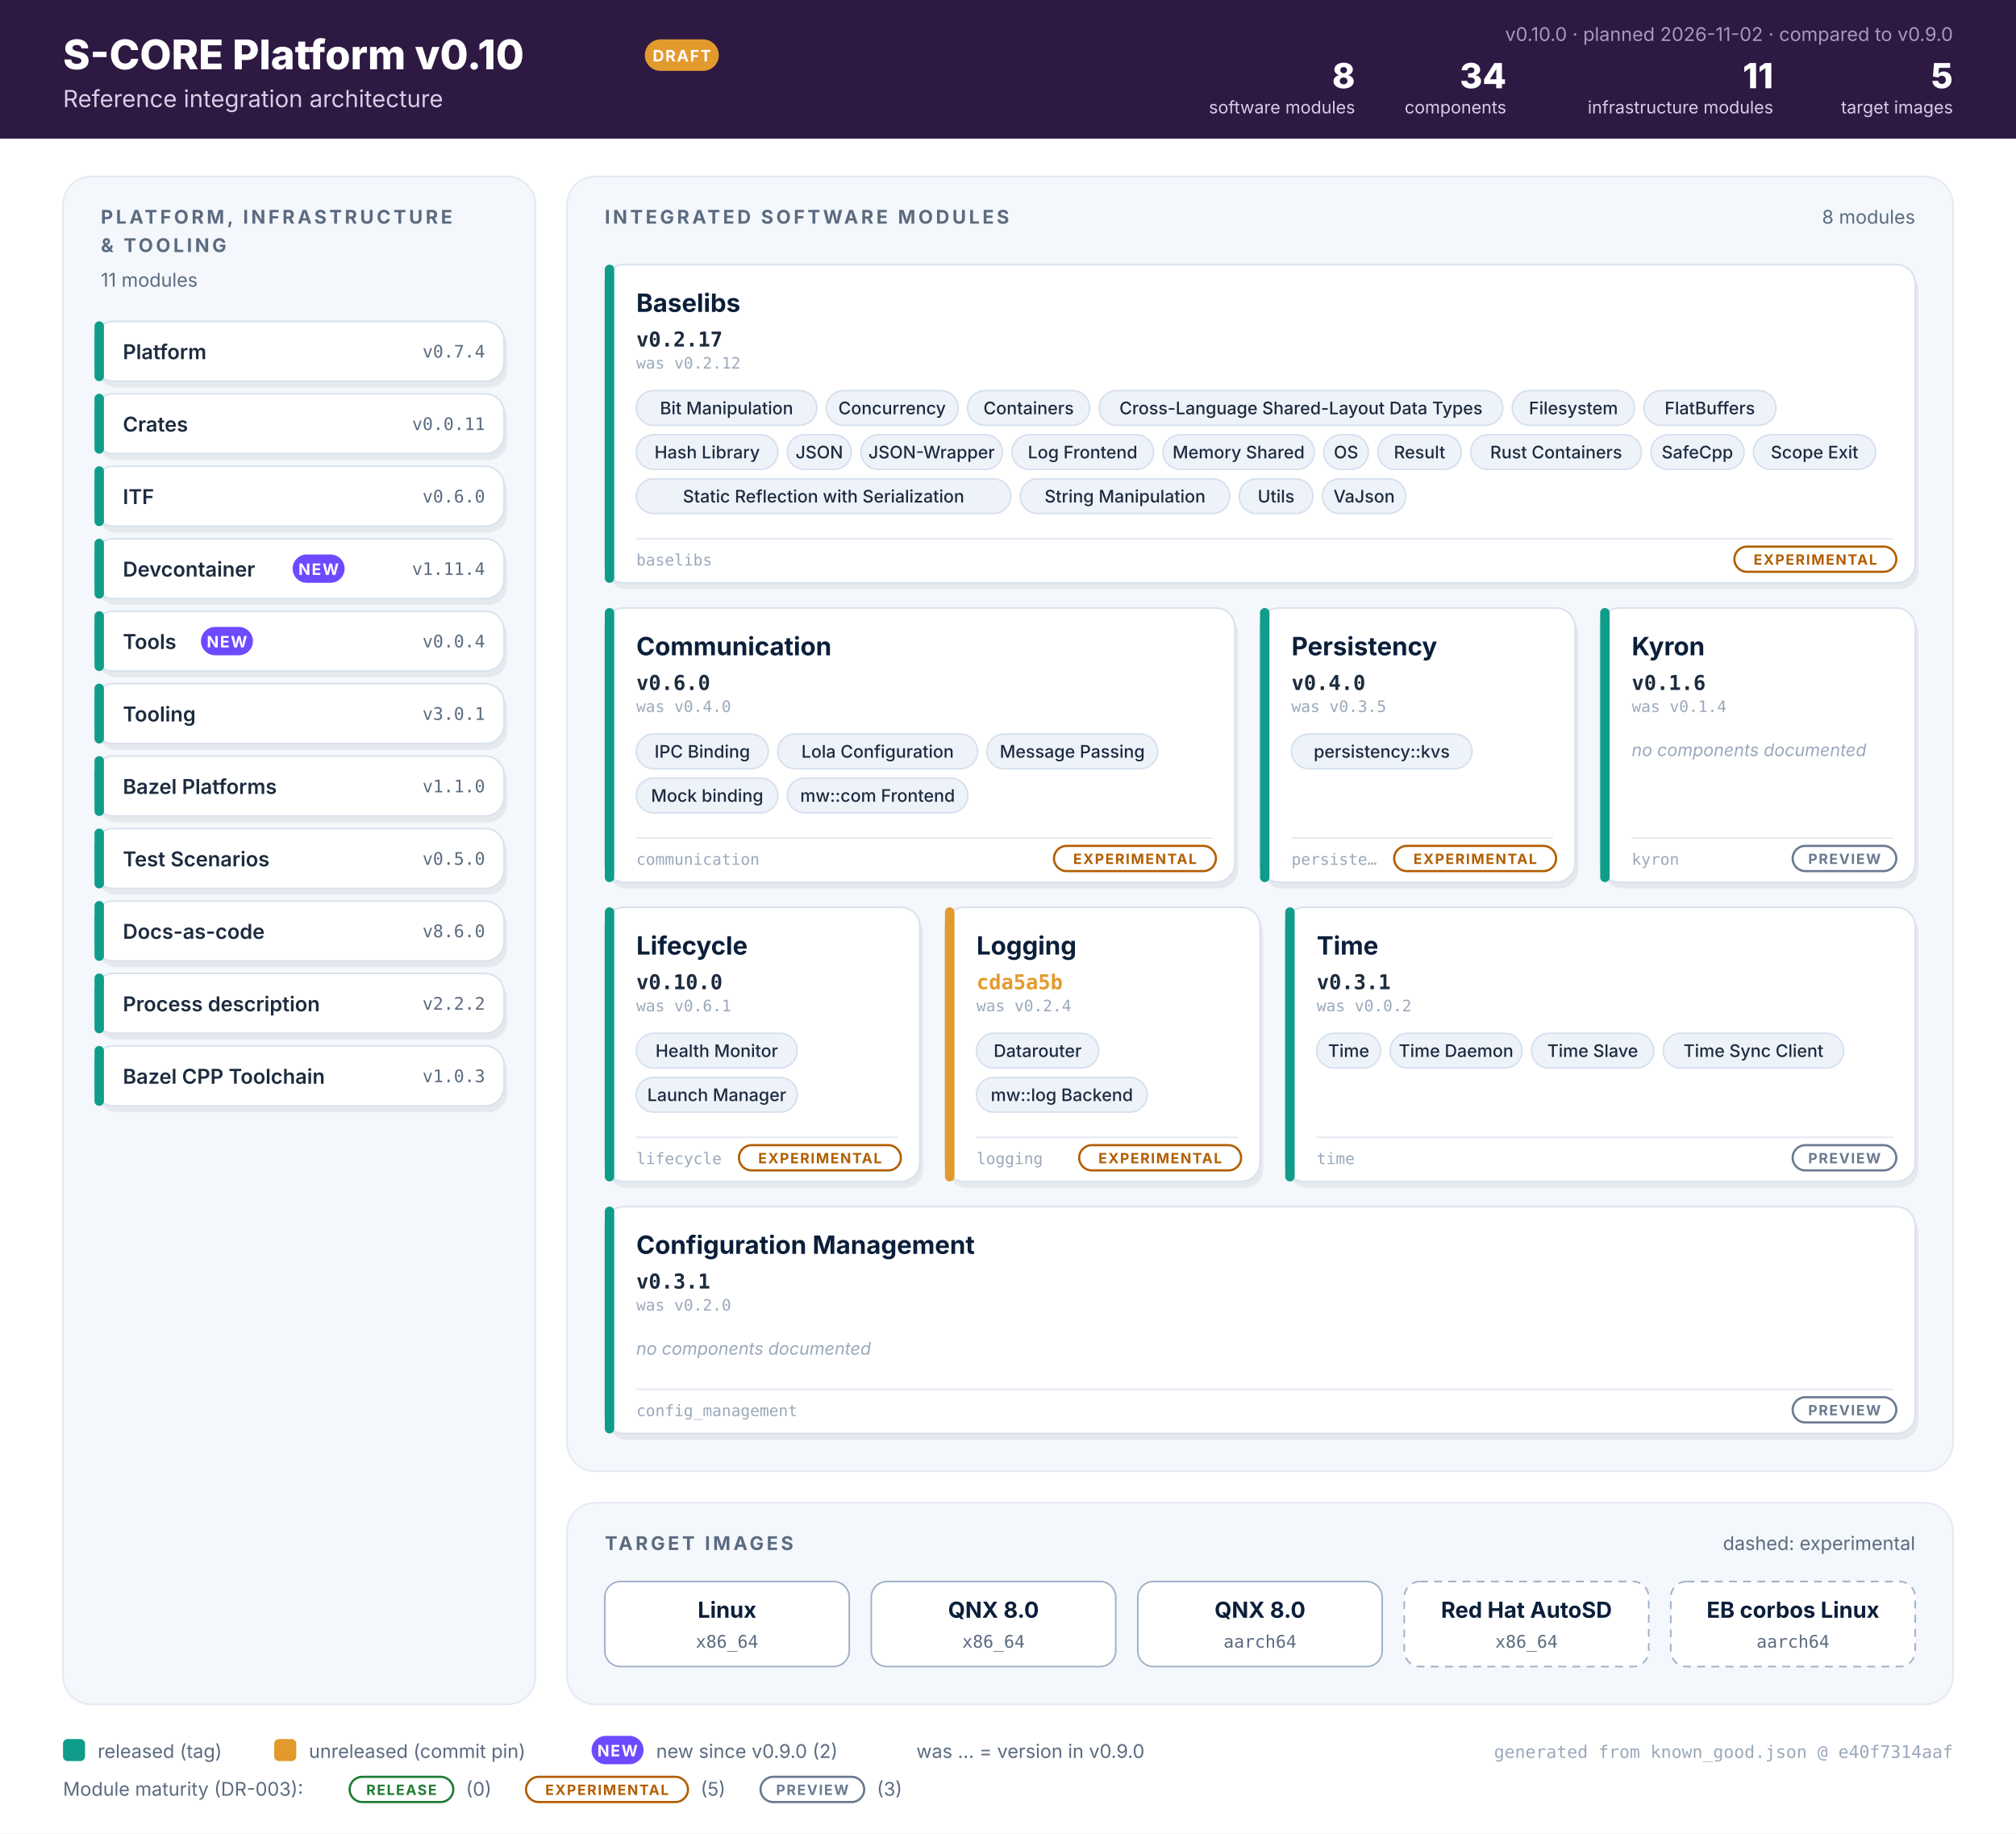
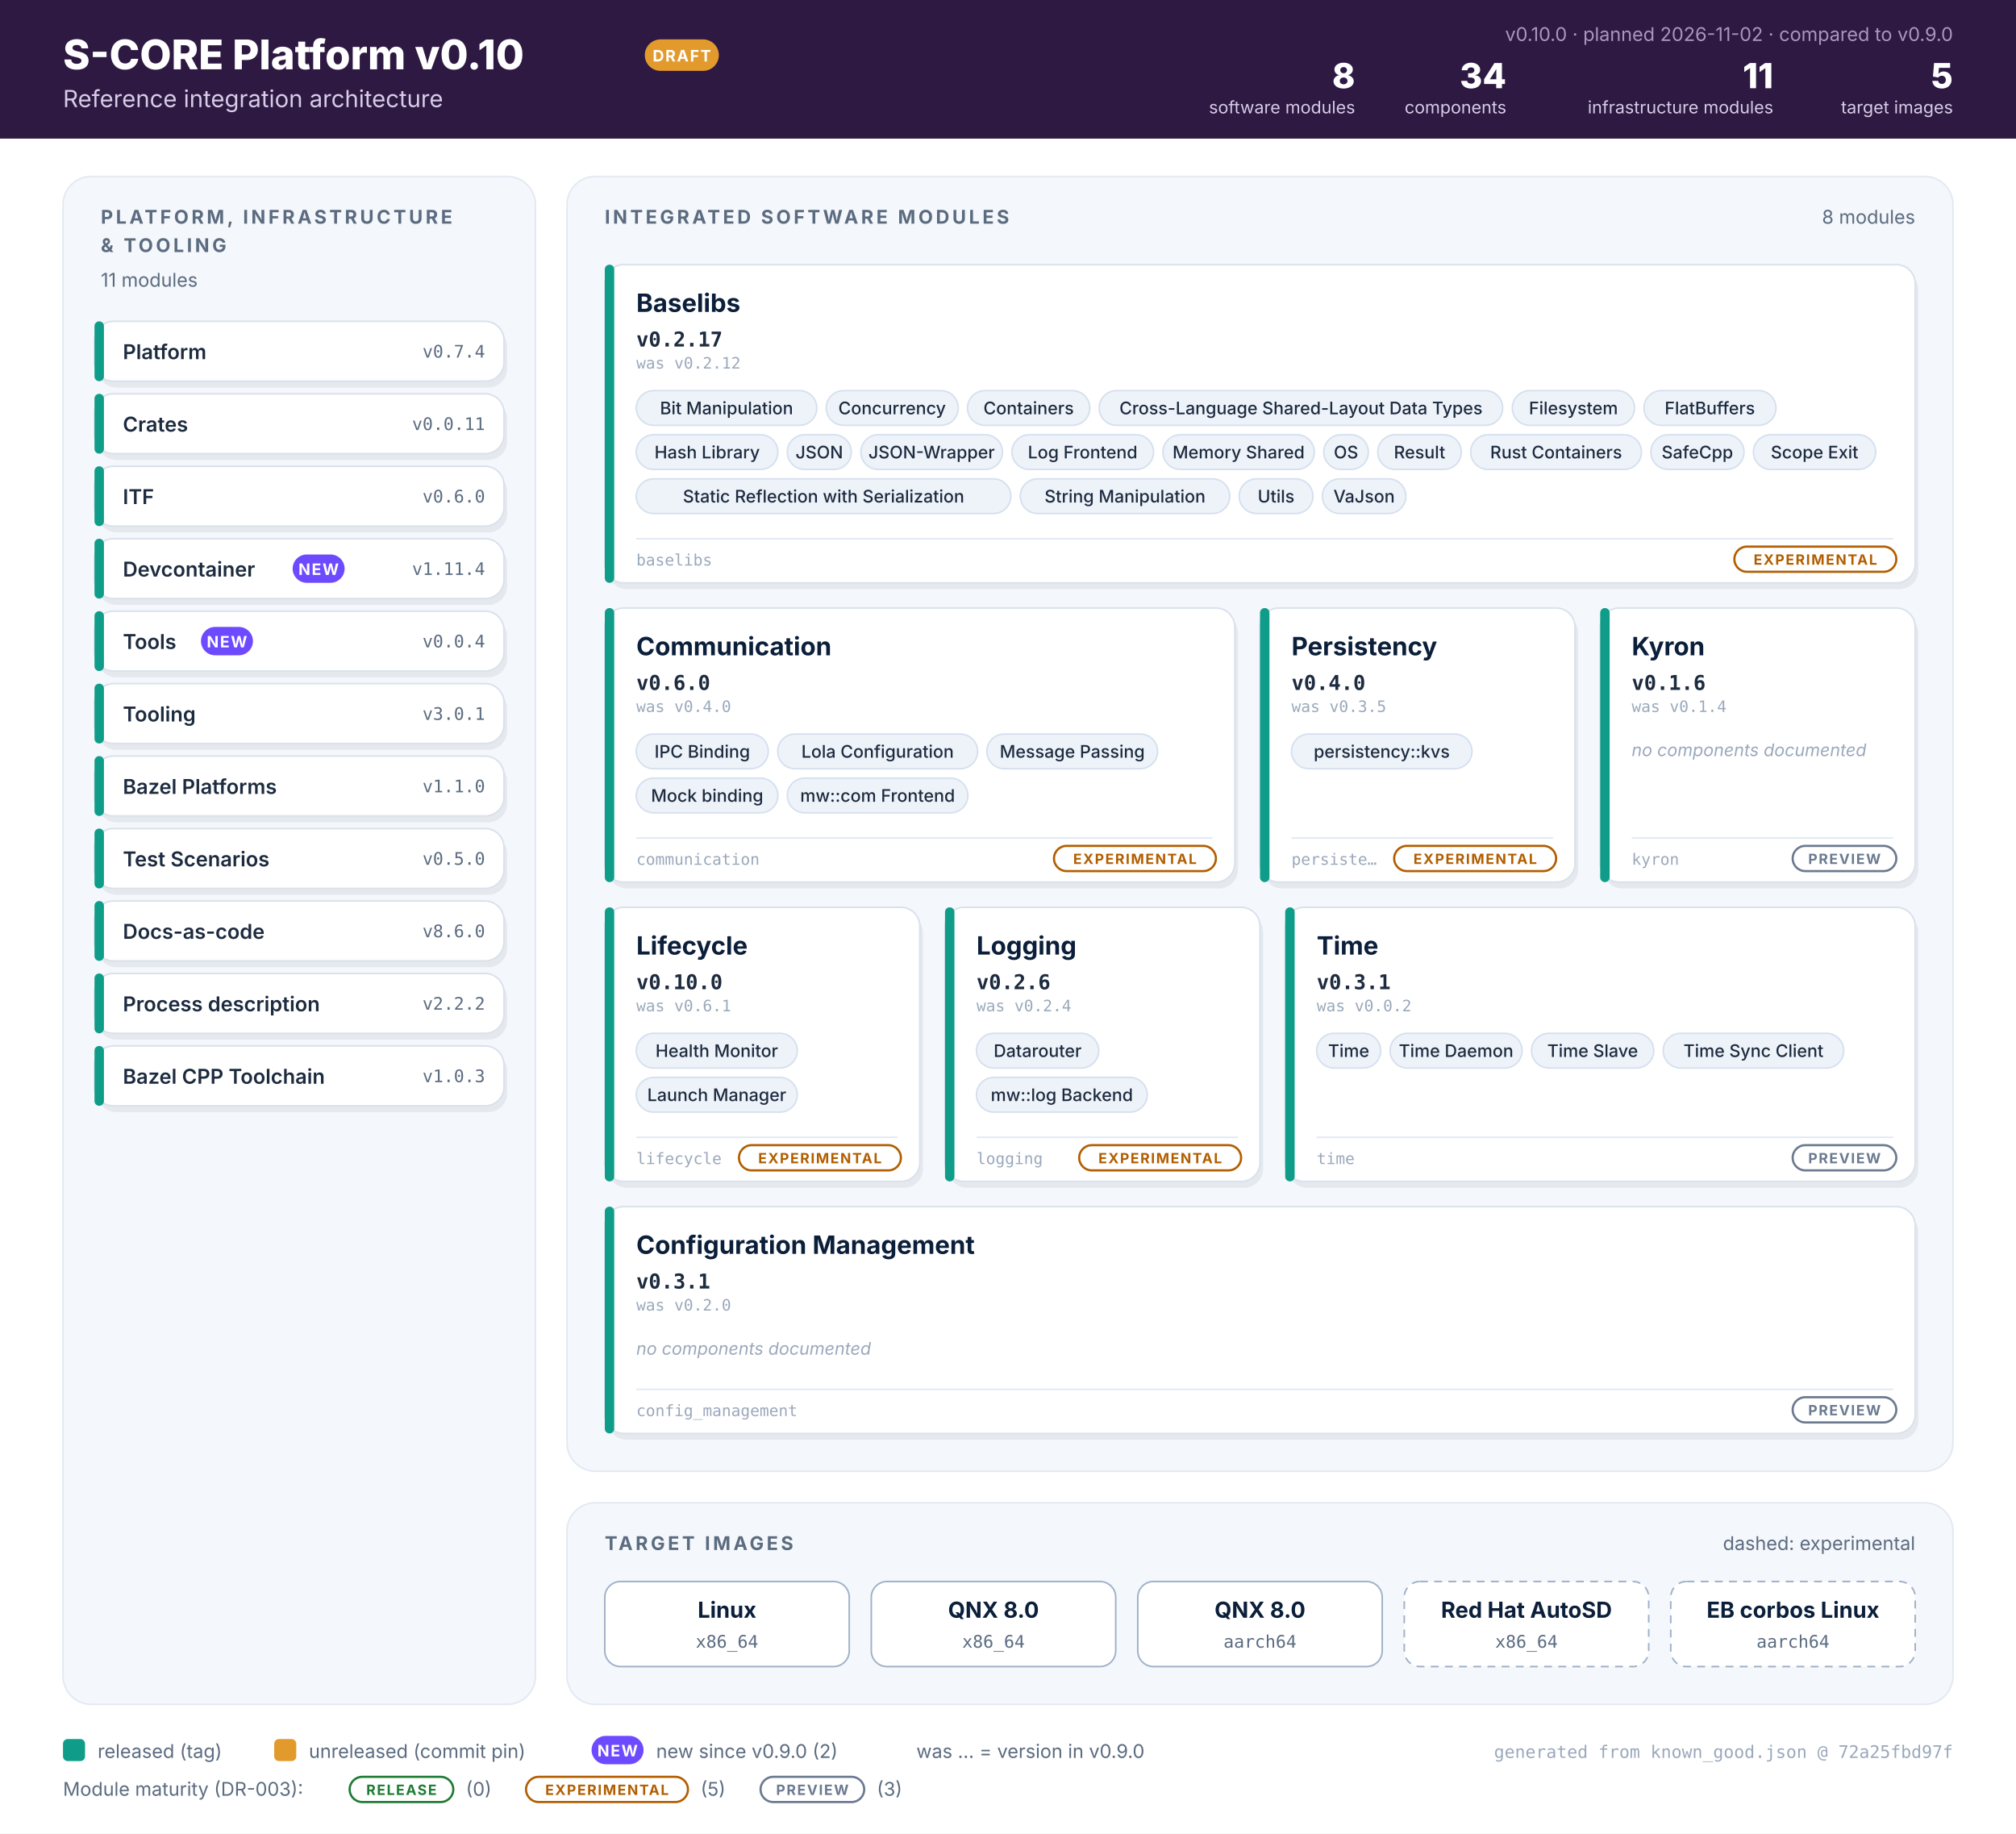
<svg xmlns="http://www.w3.org/2000/svg" viewBox="0 0 1280 1164" width="1280" height="1164" role="img" aria-label="S-CORE v0.10 reference integration architecture">
  <rect width="1280" height="1164" fill="#ffffff" />
  <rect x="0" y="0" width="1280" height="88" fill="#2d1942" />
  <text x="40.0" y="44.0" font-family="Inter, 'Segoe UI', Helvetica, Arial, sans-serif" font-size="26" font-weight="800" fill="#ffffff" text-anchor="start">S-CORE Platform v0.10</text>
  <text x="40.0" y="68.0" font-family="Inter, 'Segoe UI', Helvetica, Arial, sans-serif" font-size="15" font-weight="400" fill="#d8cce6" text-anchor="start">Reference integration architecture</text>
  <rect x="409.4" y="25.0" width="47" height="20" rx="10.0" fill="#e39a2d" />
  <text x="432.9" y="39.0" font-family="Inter, 'Segoe UI', Helvetica, Arial, sans-serif" font-size="10" font-weight="700" fill="#fff" text-anchor="middle" letter-spacing="0.8">DRAFT</text>
  <text x="1240.0" y="26.0" font-family="Inter, 'Segoe UI', Helvetica, Arial, sans-serif" font-size="12" font-weight="400" fill="#a996bf" text-anchor="end">v0.10.0  ·  planned 2026-11-02  ·  compared to v0.9.0</text>
  <text x="1240.0" y="56.0" font-family="Inter, 'Segoe UI', Helvetica, Arial, sans-serif" font-size="22" font-weight="800" fill="#ffffff" text-anchor="end">5</text>
  <text x="1240.0" y="72.0" font-family="Inter, 'Segoe UI', Helvetica, Arial, sans-serif" font-size="11" font-weight="400" fill="#d8cce6" text-anchor="end">target images</text>
  <text x="1125.9" y="56.0" font-family="Inter, 'Segoe UI', Helvetica, Arial, sans-serif" font-size="22" font-weight="800" fill="#ffffff" text-anchor="end">11</text>
  <text x="1125.9" y="72.0" font-family="Inter, 'Segoe UI', Helvetica, Arial, sans-serif" font-size="11" font-weight="400" fill="#d8cce6" text-anchor="end">infrastructure modules</text>
  <text x="956.4" y="56.0" font-family="Inter, 'Segoe UI', Helvetica, Arial, sans-serif" font-size="22" font-weight="800" fill="#ffffff" text-anchor="end">34</text>
  <text x="956.4" y="72.0" font-family="Inter, 'Segoe UI', Helvetica, Arial, sans-serif" font-size="11" font-weight="400" fill="#d8cce6" text-anchor="end">components</text>
  <text x="860.4" y="56.0" font-family="Inter, 'Segoe UI', Helvetica, Arial, sans-serif" font-size="22" font-weight="800" fill="#ffffff" text-anchor="end">8</text>
  <text x="860.4" y="72.0" font-family="Inter, 'Segoe UI', Helvetica, Arial, sans-serif" font-size="11" font-weight="400" fill="#d8cce6" text-anchor="end">software modules</text>
  <rect x="40.0" y="112.0" width="300.0" height="970.0" rx="18" fill="#f4f7fb" stroke="#e3e9f2" />
  <text x="64.0" y="142.0" font-family="Inter, 'Segoe UI', Helvetica, Arial, sans-serif" font-size="12" font-weight="700" fill="#5b6b80" text-anchor="start" letter-spacing="1.8">PLATFORM, INFRASTRUCTURE</text>
  <text x="64.0" y="160.0" font-family="Inter, 'Segoe UI', Helvetica, Arial, sans-serif" font-size="12" font-weight="700" fill="#5b6b80" text-anchor="start" letter-spacing="1.8">&amp; TOOLING</text>
  <text x="64.0" y="182.0" font-family="Inter, 'Segoe UI', Helvetica, Arial, sans-serif" font-size="12" font-weight="400" fill="#5b6b80" text-anchor="start">11 modules</text>
  <rect x="62.0" y="208.0" width="260.0" height="38.0" rx="12" fill="#0b1f3a" opacity="0.07" />
  <rect x="60.0" y="204.0" width="260.0" height="38.0" rx="12" fill="#ffffff" stroke="#d9e1ec" />
  <rect x="60.0" y="204.0" width="6" height="38.0" rx="3" fill="#0f9d8a" />
  <text x="78.0" y="228.0" font-family="Inter, 'Segoe UI', Helvetica, Arial, sans-serif" font-size="13" font-weight="600" fill="#1d2b3f" text-anchor="start">Platform</text>
  <text x="308.0" y="227.0" font-family="'JetBrains Mono', Menlo, Consolas, monospace" font-size="11" font-weight="400" fill="#5b6b80" text-anchor="end">v0.7.4</text>
  <rect x="62.0" y="254.0" width="260.0" height="38.0" rx="12" fill="#0b1f3a" opacity="0.07" />
  <rect x="60.0" y="250.0" width="260.0" height="38.0" rx="12" fill="#ffffff" stroke="#d9e1ec" />
  <rect x="60.0" y="250.0" width="6" height="38.0" rx="3" fill="#0f9d8a" />
  <text x="78.0" y="274.0" font-family="Inter, 'Segoe UI', Helvetica, Arial, sans-serif" font-size="13" font-weight="600" fill="#1d2b3f" text-anchor="start">Crates</text>
  <text x="308.0" y="273.0" font-family="'JetBrains Mono', Menlo, Consolas, monospace" font-size="11" font-weight="400" fill="#5b6b80" text-anchor="end">v0.0.11</text>
  <rect x="62.0" y="300.0" width="260.0" height="38.0" rx="12" fill="#0b1f3a" opacity="0.07" />
  <rect x="60.0" y="296.0" width="260.0" height="38.0" rx="12" fill="#ffffff" stroke="#d9e1ec" />
  <rect x="60.0" y="296.0" width="6" height="38.0" rx="3" fill="#0f9d8a" />
  <text x="78.0" y="320.0" font-family="Inter, 'Segoe UI', Helvetica, Arial, sans-serif" font-size="13" font-weight="600" fill="#1d2b3f" text-anchor="start">ITF</text>
  <text x="308.0" y="319.0" font-family="'JetBrains Mono', Menlo, Consolas, monospace" font-size="11" font-weight="400" fill="#5b6b80" text-anchor="end">v0.6.0</text>
  <rect x="62.0" y="346.0" width="260.0" height="38.0" rx="12" fill="#0b1f3a" opacity="0.07" />
  <rect x="60.0" y="342.0" width="260.0" height="38.0" rx="12" fill="#ffffff" stroke="#d9e1ec" />
  <rect x="60.0" y="342.0" width="6" height="38.0" rx="3" fill="#0f9d8a" />
  <text x="78.0" y="366.0" font-family="Inter, 'Segoe UI', Helvetica, Arial, sans-serif" font-size="13" font-weight="600" fill="#1d2b3f" text-anchor="start">Devcontainer</text>
  <rect x="185.8" y="352.0" width="33" height="18" rx="9.0" fill="#6d4aff" />
  <text x="202.3" y="365.0" font-family="Inter, 'Segoe UI', Helvetica, Arial, sans-serif" font-size="10" font-weight="700" fill="#fff" text-anchor="middle" letter-spacing="0.8">NEW</text>
  <text x="308.0" y="365.0" font-family="'JetBrains Mono', Menlo, Consolas, monospace" font-size="11" font-weight="400" fill="#5b6b80" text-anchor="end">v1.11.4</text>
  <rect x="62.0" y="392.0" width="260.0" height="38.0" rx="12" fill="#0b1f3a" opacity="0.07" />
  <rect x="60.0" y="388.0" width="260.0" height="38.0" rx="12" fill="#ffffff" stroke="#d9e1ec" />
  <rect x="60.0" y="388.0" width="6" height="38.0" rx="3" fill="#0f9d8a" />
  <text x="78.0" y="412.0" font-family="Inter, 'Segoe UI', Helvetica, Arial, sans-serif" font-size="13" font-weight="600" fill="#1d2b3f" text-anchor="start">Tools</text>
  <rect x="127.6" y="398.0" width="33" height="18" rx="9.0" fill="#6d4aff" />
  <text x="144.1" y="411.0" font-family="Inter, 'Segoe UI', Helvetica, Arial, sans-serif" font-size="10" font-weight="700" fill="#fff" text-anchor="middle" letter-spacing="0.8">NEW</text>
  <text x="308.0" y="411.0" font-family="'JetBrains Mono', Menlo, Consolas, monospace" font-size="11" font-weight="400" fill="#5b6b80" text-anchor="end">v0.0.4</text>
  <rect x="62.0" y="438.0" width="260.0" height="38.0" rx="12" fill="#0b1f3a" opacity="0.07" />
  <rect x="60.0" y="434.0" width="260.0" height="38.0" rx="12" fill="#ffffff" stroke="#d9e1ec" />
  <rect x="60.0" y="434.0" width="6" height="38.0" rx="3" fill="#0f9d8a" />
  <text x="78.0" y="458.0" font-family="Inter, 'Segoe UI', Helvetica, Arial, sans-serif" font-size="13" font-weight="600" fill="#1d2b3f" text-anchor="start">Tooling</text>
  <text x="308.0" y="457.0" font-family="'JetBrains Mono', Menlo, Consolas, monospace" font-size="11" font-weight="400" fill="#5b6b80" text-anchor="end">v3.0.1</text>
  <rect x="62.0" y="484.0" width="260.0" height="38.0" rx="12" fill="#0b1f3a" opacity="0.07" />
  <rect x="60.0" y="480.0" width="260.0" height="38.0" rx="12" fill="#ffffff" stroke="#d9e1ec" />
  <rect x="60.0" y="480.0" width="6" height="38.0" rx="3" fill="#0f9d8a" />
  <text x="78.0" y="504.0" font-family="Inter, 'Segoe UI', Helvetica, Arial, sans-serif" font-size="13" font-weight="600" fill="#1d2b3f" text-anchor="start">Bazel Platforms</text>
  <text x="308.0" y="503.0" font-family="'JetBrains Mono', Menlo, Consolas, monospace" font-size="11" font-weight="400" fill="#5b6b80" text-anchor="end">v1.1.0</text>
  <rect x="62.0" y="530.0" width="260.0" height="38.0" rx="12" fill="#0b1f3a" opacity="0.07" />
  <rect x="60.0" y="526.0" width="260.0" height="38.0" rx="12" fill="#ffffff" stroke="#d9e1ec" />
  <rect x="60.0" y="526.0" width="6" height="38.0" rx="3" fill="#0f9d8a" />
  <text x="78.0" y="550.0" font-family="Inter, 'Segoe UI', Helvetica, Arial, sans-serif" font-size="13" font-weight="600" fill="#1d2b3f" text-anchor="start">Test Scenarios</text>
  <text x="308.0" y="549.0" font-family="'JetBrains Mono', Menlo, Consolas, monospace" font-size="11" font-weight="400" fill="#5b6b80" text-anchor="end">v0.5.0</text>
  <rect x="62.0" y="576.0" width="260.0" height="38.0" rx="12" fill="#0b1f3a" opacity="0.07" />
  <rect x="60.0" y="572.0" width="260.0" height="38.0" rx="12" fill="#ffffff" stroke="#d9e1ec" />
  <rect x="60.0" y="572.0" width="6" height="38.0" rx="3" fill="#0f9d8a" />
  <text x="78.0" y="596.0" font-family="Inter, 'Segoe UI', Helvetica, Arial, sans-serif" font-size="13" font-weight="600" fill="#1d2b3f" text-anchor="start">Docs-as-code</text>
  <text x="308.0" y="595.0" font-family="'JetBrains Mono', Menlo, Consolas, monospace" font-size="11" font-weight="400" fill="#5b6b80" text-anchor="end">v8.6.0</text>
  <rect x="62.0" y="622.0" width="260.0" height="38.0" rx="12" fill="#0b1f3a" opacity="0.07" />
  <rect x="60.0" y="618.0" width="260.0" height="38.0" rx="12" fill="#ffffff" stroke="#d9e1ec" />
  <rect x="60.0" y="618.0" width="6" height="38.0" rx="3" fill="#0f9d8a" />
  <text x="78.0" y="642.0" font-family="Inter, 'Segoe UI', Helvetica, Arial, sans-serif" font-size="13" font-weight="600" fill="#1d2b3f" text-anchor="start">Process description</text>
  <text x="308.0" y="641.0" font-family="'JetBrains Mono', Menlo, Consolas, monospace" font-size="11" font-weight="400" fill="#5b6b80" text-anchor="end">v2.2.2</text>
  <rect x="62.0" y="668.0" width="260.0" height="38.0" rx="12" fill="#0b1f3a" opacity="0.07" />
  <rect x="60.0" y="664.0" width="260.0" height="38.0" rx="12" fill="#ffffff" stroke="#d9e1ec" />
  <rect x="60.0" y="664.0" width="6" height="38.0" rx="3" fill="#0f9d8a" />
  <text x="78.0" y="688.0" font-family="Inter, 'Segoe UI', Helvetica, Arial, sans-serif" font-size="13" font-weight="600" fill="#1d2b3f" text-anchor="start">Bazel CPP Toolchain</text>
  <text x="308.0" y="687.0" font-family="'JetBrains Mono', Menlo, Consolas, monospace" font-size="11" font-weight="400" fill="#5b6b80" text-anchor="end">v1.0.3</text>
  <rect x="360.0" y="112.0" width="880.0" height="822.0" rx="18" fill="#f4f7fb" stroke="#e3e9f2" />
  <text x="384.0" y="142.0" font-family="Inter, 'Segoe UI', Helvetica, Arial, sans-serif" font-size="12" font-weight="700" fill="#5b6b80" text-anchor="start" letter-spacing="1.8">INTEGRATED SOFTWARE MODULES</text>
  <text x="1216.0" y="142.0" font-family="Inter, 'Segoe UI', Helvetica, Arial, sans-serif" font-size="12" font-weight="400" fill="#5b6b80" text-anchor="end">8 modules</text>
  <rect x="386.0" y="172.0" width="832.0" height="202.0" rx="12" fill="#0b1f3a" opacity="0.07" />
  <rect x="384.0" y="168.0" width="832.0" height="202.0" rx="12" fill="#ffffff" stroke="#d9e1ec" />
  <rect x="384.0" y="168.0" width="6" height="202.0" rx="3" fill="#0f9d8a" />
  <text x="404.0" y="198.0" font-family="Inter, 'Segoe UI', Helvetica, Arial, sans-serif" font-size="16" font-weight="700" fill="#0b1f3a" text-anchor="start">Baselibs</text>
  <text x="404.0" y="220.0" font-family="'JetBrains Mono', Menlo, Consolas, monospace" font-size="13" font-weight="700" fill="#1d2b3f" text-anchor="start">v0.2.17</text>
  <text x="404.0" y="234.0" font-family="'JetBrains Mono', Menlo, Consolas, monospace" font-size="10" font-weight="400" fill="#9aa8bb" text-anchor="start">was v0.2.12</text>
  <rect x="404.0" y="248.0" width="114.6" height="22" rx="11.0" fill="#eef3fa" stroke="#d6e0ee" />
  <text x="461.3" y="263.0" font-family="Inter, 'Segoe UI', Helvetica, Arial, sans-serif" font-size="11" font-weight="500" fill="#1d2b3f" text-anchor="middle">Bit Manipulation</text>
  <rect x="524.6" y="248.0" width="83.8" height="22" rx="11.0" fill="#eef3fa" stroke="#d6e0ee" />
  <text x="566.4" y="263.0" font-family="Inter, 'Segoe UI', Helvetica, Arial, sans-serif" font-size="11" font-weight="500" fill="#1d2b3f" text-anchor="middle">Concurrency</text>
  <rect x="614.3" y="248.0" width="77.6" height="22" rx="11.0" fill="#eef3fa" stroke="#d6e0ee" />
  <text x="653.1" y="263.0" font-family="Inter, 'Segoe UI', Helvetica, Arial, sans-serif" font-size="11" font-weight="500" fill="#1d2b3f" text-anchor="middle">Containers</text>
  <rect x="697.9" y="248.0" width="256.2" height="22" rx="11.0" fill="#eef3fa" stroke="#d6e0ee" />
  <text x="826.0" y="263.0" font-family="Inter, 'Segoe UI', Helvetica, Arial, sans-serif" font-size="11" font-weight="500" fill="#1d2b3f" text-anchor="middle">Cross-Language Shared-Layout Data Types</text>
  <rect x="960.2" y="248.0" width="77.6" height="22" rx="11.0" fill="#eef3fa" stroke="#d6e0ee" />
  <text x="999.0" y="263.0" font-family="Inter, 'Segoe UI', Helvetica, Arial, sans-serif" font-size="11" font-weight="500" fill="#1d2b3f" text-anchor="middle">Filesystem</text>
  <rect x="1043.8" y="248.0" width="83.8" height="22" rx="11.0" fill="#eef3fa" stroke="#d6e0ee" />
  <text x="1085.6" y="263.0" font-family="Inter, 'Segoe UI', Helvetica, Arial, sans-serif" font-size="11" font-weight="500" fill="#1d2b3f" text-anchor="middle">FlatBuffers</text>
  <rect x="404.0" y="276.0" width="89.9" height="22" rx="11.0" fill="#eef3fa" stroke="#d6e0ee" />
  <text x="449.0" y="291.0" font-family="Inter, 'Segoe UI', Helvetica, Arial, sans-serif" font-size="11" font-weight="500" fill="#1d2b3f" text-anchor="middle">Hash Library</text>
  <rect x="499.9" y="276.0" width="40.6" height="22" rx="11.0" fill="#eef3fa" stroke="#d6e0ee" />
  <text x="520.2" y="291.0" font-family="Inter, 'Segoe UI', Helvetica, Arial, sans-serif" font-size="11" font-weight="500" fill="#1d2b3f" text-anchor="middle">JSON</text>
  <rect x="546.6" y="276.0" width="89.9" height="22" rx="11.0" fill="#eef3fa" stroke="#d6e0ee" />
  <text x="591.5" y="291.0" font-family="Inter, 'Segoe UI', Helvetica, Arial, sans-serif" font-size="11" font-weight="500" fill="#1d2b3f" text-anchor="middle">JSON-Wrapper</text>
  <rect x="642.5" y="276.0" width="89.9" height="22" rx="11.0" fill="#eef3fa" stroke="#d6e0ee" />
  <text x="687.4" y="291.0" font-family="Inter, 'Segoe UI', Helvetica, Arial, sans-serif" font-size="11" font-weight="500" fill="#1d2b3f" text-anchor="middle">Log Frontend</text>
  <rect x="738.4" y="276.0" width="96.1" height="22" rx="11.0" fill="#eef3fa" stroke="#d6e0ee" />
  <text x="786.4" y="291.0" font-family="Inter, 'Segoe UI', Helvetica, Arial, sans-serif" font-size="11" font-weight="500" fill="#1d2b3f" text-anchor="middle">Memory Shared</text>
  <rect x="840.5" y="276.0" width="28.3" height="22" rx="11.0" fill="#eef3fa" stroke="#d6e0ee" />
  <text x="854.6" y="291.0" font-family="Inter, 'Segoe UI', Helvetica, Arial, sans-serif" font-size="11" font-weight="500" fill="#1d2b3f" text-anchor="middle">OS</text>
  <rect x="874.8" y="276.0" width="53.0" height="22" rx="11.0" fill="#eef3fa" stroke="#d6e0ee" />
  <text x="901.3" y="291.0" font-family="Inter, 'Segoe UI', Helvetica, Arial, sans-serif" font-size="11" font-weight="500" fill="#1d2b3f" text-anchor="middle">Result</text>
  <rect x="933.8" y="276.0" width="108.4" height="22" rx="11.0" fill="#eef3fa" stroke="#d6e0ee" />
  <text x="988.0" y="291.0" font-family="Inter, 'Segoe UI', Helvetica, Arial, sans-serif" font-size="11" font-weight="500" fill="#1d2b3f" text-anchor="middle">Rust Containers</text>
  <rect x="1048.2" y="276.0" width="59.1" height="22" rx="11.0" fill="#eef3fa" stroke="#d6e0ee" />
  <text x="1077.7" y="291.0" font-family="Inter, 'Segoe UI', Helvetica, Arial, sans-serif" font-size="11" font-weight="500" fill="#1d2b3f" text-anchor="middle">SafeCpp</text>
  <rect x="1113.3" y="276.0" width="77.6" height="22" rx="11.0" fill="#eef3fa" stroke="#d6e0ee" />
  <text x="1152.1" y="291.0" font-family="Inter, 'Segoe UI', Helvetica, Arial, sans-serif" font-size="11" font-weight="500" fill="#1d2b3f" text-anchor="middle">Scope Exit</text>
  <rect x="404.0" y="304.0" width="237.8" height="22" rx="11.0" fill="#eef3fa" stroke="#d6e0ee" />
  <text x="522.9" y="319.0" font-family="Inter, 'Segoe UI', Helvetica, Arial, sans-serif" font-size="11" font-weight="500" fill="#1d2b3f" text-anchor="middle">Static Reflection with Serialization</text>
  <rect x="647.8" y="304.0" width="133.0" height="22" rx="11.0" fill="#eef3fa" stroke="#d6e0ee" />
  <text x="714.3" y="319.0" font-family="Inter, 'Segoe UI', Helvetica, Arial, sans-serif" font-size="11" font-weight="500" fill="#1d2b3f" text-anchor="middle">String Manipulation</text>
  <rect x="786.8" y="304.0" width="46.8" height="22" rx="11.0" fill="#eef3fa" stroke="#d6e0ee" />
  <text x="810.2" y="319.0" font-family="Inter, 'Segoe UI', Helvetica, Arial, sans-serif" font-size="11" font-weight="500" fill="#1d2b3f" text-anchor="middle">Utils</text>
  <rect x="839.6" y="304.0" width="53.0" height="22" rx="11.0" fill="#eef3fa" stroke="#d6e0ee" />
  <text x="866.1" y="319.0" font-family="Inter, 'Segoe UI', Helvetica, Arial, sans-serif" font-size="11" font-weight="500" fill="#1d2b3f" text-anchor="middle">VaJson</text>
  <line x1="404.0" y1="342.0" x2="1202.0" y2="342.0" stroke="#e3e9f2" />
  <text x="404.0" y="359.0" font-family="'JetBrains Mono', Menlo, Consolas, monospace" font-size="10" font-weight="400" fill="#9aa8bb" text-anchor="start">baselibs</text>
  <rect x="1101.2" y="347.0" width="102.8" height="16" rx="8.0" fill="#ffffff" stroke="#b25e00" stroke-width="1.4" />
  <text x="1152.6" y="358.5" font-family="Inter, 'Segoe UI', Helvetica, Arial, sans-serif" font-size="9" font-weight="700" fill="#b25e00" text-anchor="middle" letter-spacing="0.8">EXPERIMENTAL</text>
  <rect x="386.0" y="390.0" width="400.0" height="174.0" rx="12" fill="#0b1f3a" opacity="0.07" />
  <rect x="384.0" y="386.0" width="400.0" height="174.0" rx="12" fill="#ffffff" stroke="#d9e1ec" />
  <rect x="384.0" y="386.0" width="6" height="174.0" rx="3" fill="#0f9d8a" />
  <text x="404.0" y="416.0" font-family="Inter, 'Segoe UI', Helvetica, Arial, sans-serif" font-size="16" font-weight="700" fill="#0b1f3a" text-anchor="start">Communication</text>
  <text x="404.0" y="438.0" font-family="'JetBrains Mono', Menlo, Consolas, monospace" font-size="13" font-weight="700" fill="#1d2b3f" text-anchor="start">v0.6.0</text>
  <text x="404.0" y="452.0" font-family="'JetBrains Mono', Menlo, Consolas, monospace" font-size="10" font-weight="400" fill="#9aa8bb" text-anchor="start">was v0.4.0</text>
  <rect x="404.0" y="466.0" width="83.8" height="22" rx="11.0" fill="#eef3fa" stroke="#d6e0ee" />
  <text x="445.9" y="481.0" font-family="Inter, 'Segoe UI', Helvetica, Arial, sans-serif" font-size="11" font-weight="500" fill="#1d2b3f" text-anchor="middle">IPC Binding</text>
  <rect x="493.8" y="466.0" width="126.9" height="22" rx="11.0" fill="#eef3fa" stroke="#d6e0ee" />
  <text x="557.2" y="481.0" font-family="Inter, 'Segoe UI', Helvetica, Arial, sans-serif" font-size="11" font-weight="500" fill="#1d2b3f" text-anchor="middle">Lola Configuration</text>
  <rect x="626.6" y="466.0" width="108.4" height="22" rx="11.0" fill="#eef3fa" stroke="#d6e0ee" />
  <text x="680.8" y="481.0" font-family="Inter, 'Segoe UI', Helvetica, Arial, sans-serif" font-size="11" font-weight="500" fill="#1d2b3f" text-anchor="middle">Message Passing</text>
  <rect x="404.0" y="494.0" width="89.9" height="22" rx="11.0" fill="#eef3fa" stroke="#d6e0ee" />
  <text x="449.0" y="509.0" font-family="Inter, 'Segoe UI', Helvetica, Arial, sans-serif" font-size="11" font-weight="500" fill="#1d2b3f" text-anchor="middle">Mock binding</text>
  <rect x="499.9" y="494.0" width="114.6" height="22" rx="11.0" fill="#eef3fa" stroke="#d6e0ee" />
  <text x="557.2" y="509.0" font-family="Inter, 'Segoe UI', Helvetica, Arial, sans-serif" font-size="11" font-weight="500" fill="#1d2b3f" text-anchor="middle">mw::com Frontend</text>
  <line x1="404.0" y1="532.0" x2="770.0" y2="532.0" stroke="#e3e9f2" />
  <text x="404.0" y="549.0" font-family="'JetBrains Mono', Menlo, Consolas, monospace" font-size="10" font-weight="400" fill="#9aa8bb" text-anchor="start">communication</text>
  <rect x="669.2" y="537.0" width="102.8" height="16" rx="8.0" fill="#ffffff" stroke="#b25e00" stroke-width="1.4" />
  <text x="720.6" y="548.5" font-family="Inter, 'Segoe UI', Helvetica, Arial, sans-serif" font-size="9" font-weight="700" fill="#b25e00" text-anchor="middle" letter-spacing="0.8">EXPERIMENTAL</text>
  <rect x="802.0" y="390.0" width="200.0" height="174.0" rx="12" fill="#0b1f3a" opacity="0.07" />
  <rect x="800.0" y="386.0" width="200.0" height="174.0" rx="12" fill="#ffffff" stroke="#d9e1ec" />
  <rect x="800.0" y="386.0" width="6" height="174.0" rx="3" fill="#0f9d8a" />
  <text x="820.0" y="416.0" font-family="Inter, 'Segoe UI', Helvetica, Arial, sans-serif" font-size="16" font-weight="700" fill="#0b1f3a" text-anchor="start">Persistency</text>
  <text x="820.0" y="438.0" font-family="'JetBrains Mono', Menlo, Consolas, monospace" font-size="13" font-weight="700" fill="#1d2b3f" text-anchor="start">v0.4.0</text>
  <text x="820.0" y="452.0" font-family="'JetBrains Mono', Menlo, Consolas, monospace" font-size="10" font-weight="400" fill="#9aa8bb" text-anchor="start">was v0.3.5</text>
  <rect x="820.0" y="466.0" width="114.6" height="22" rx="11.0" fill="#eef3fa" stroke="#d6e0ee" />
  <text x="877.3" y="481.0" font-family="Inter, 'Segoe UI', Helvetica, Arial, sans-serif" font-size="11" font-weight="500" fill="#1d2b3f" text-anchor="middle">persistency::kvs</text>
  <line x1="820.0" y1="532.0" x2="986.0" y2="532.0" stroke="#e3e9f2" />
  <text x="820.0" y="549.0" font-family="'JetBrains Mono', Menlo, Consolas, monospace" font-size="10" font-weight="400" fill="#9aa8bb" text-anchor="start">persiste…</text>
  <rect x="885.2" y="537.0" width="102.8" height="16" rx="8.0" fill="#ffffff" stroke="#b25e00" stroke-width="1.4" />
  <text x="936.6" y="548.5" font-family="Inter, 'Segoe UI', Helvetica, Arial, sans-serif" font-size="9" font-weight="700" fill="#b25e00" text-anchor="middle" letter-spacing="0.8">EXPERIMENTAL</text>
  <rect x="1018.0" y="390.0" width="200.0" height="174.0" rx="12" fill="#0b1f3a" opacity="0.07" />
  <rect x="1016.0" y="386.0" width="200.0" height="174.0" rx="12" fill="#ffffff" stroke="#d9e1ec" />
  <rect x="1016.0" y="386.0" width="6" height="174.0" rx="3" fill="#0f9d8a" />
  <text x="1036.0" y="416.0" font-family="Inter, 'Segoe UI', Helvetica, Arial, sans-serif" font-size="16" font-weight="700" fill="#0b1f3a" text-anchor="start">Kyron</text>
  <text x="1036.0" y="438.0" font-family="'JetBrains Mono', Menlo, Consolas, monospace" font-size="13" font-weight="700" fill="#1d2b3f" text-anchor="start">v0.1.6</text>
  <text x="1036.0" y="452.0" font-family="'JetBrains Mono', Menlo, Consolas, monospace" font-size="10" font-weight="400" fill="#9aa8bb" text-anchor="start">was v0.1.4</text>
  <text x="1036.0" y="480.0" font-family="Inter, 'Segoe UI', Helvetica, Arial, sans-serif" font-size="11" font-weight="400" fill="#9aa8bb" text-anchor="start" font-style="italic">no components documented</text>
  <line x1="1036.0" y1="532.0" x2="1202.0" y2="532.0" stroke="#e3e9f2" />
  <text x="1036.0" y="549.0" font-family="'JetBrains Mono', Menlo, Consolas, monospace" font-size="10" font-weight="400" fill="#9aa8bb" text-anchor="start">kyron</text>
  <rect x="1138.2" y="537.0" width="65.8" height="16" rx="8.0" fill="#ffffff" stroke="#6b7a90" stroke-width="1.4" />
  <text x="1171.1" y="548.5" font-family="Inter, 'Segoe UI', Helvetica, Arial, sans-serif" font-size="9" font-weight="700" fill="#6b7a90" text-anchor="middle" letter-spacing="0.8">PREVIEW</text>
  <rect x="386.0" y="580.0" width="200.0" height="174.0" rx="12" fill="#0b1f3a" opacity="0.07" />
  <rect x="384.0" y="576.0" width="200.0" height="174.0" rx="12" fill="#ffffff" stroke="#d9e1ec" />
  <rect x="384.0" y="576.0" width="6" height="174.0" rx="3" fill="#0f9d8a" />
  <text x="404.0" y="606.0" font-family="Inter, 'Segoe UI', Helvetica, Arial, sans-serif" font-size="16" font-weight="700" fill="#0b1f3a" text-anchor="start">Lifecycle</text>
  <text x="404.0" y="628.0" font-family="'JetBrains Mono', Menlo, Consolas, monospace" font-size="13" font-weight="700" fill="#1d2b3f" text-anchor="start">v0.10.0</text>
  <text x="404.0" y="642.0" font-family="'JetBrains Mono', Menlo, Consolas, monospace" font-size="10" font-weight="400" fill="#9aa8bb" text-anchor="start">was v0.6.1</text>
  <rect x="404.0" y="656.0" width="102.2" height="22" rx="11.0" fill="#eef3fa" stroke="#d6e0ee" />
  <text x="455.1" y="671.0" font-family="Inter, 'Segoe UI', Helvetica, Arial, sans-serif" font-size="11" font-weight="500" fill="#1d2b3f" text-anchor="middle">Health Monitor</text>
  <rect x="404.0" y="684.0" width="102.2" height="22" rx="11.0" fill="#eef3fa" stroke="#d6e0ee" />
  <text x="455.1" y="699.0" font-family="Inter, 'Segoe UI', Helvetica, Arial, sans-serif" font-size="11" font-weight="500" fill="#1d2b3f" text-anchor="middle">Launch Manager</text>
  <line x1="404.0" y1="722.0" x2="570.0" y2="722.0" stroke="#e3e9f2" />
  <text x="404.0" y="739.0" font-family="'JetBrains Mono', Menlo, Consolas, monospace" font-size="10" font-weight="400" fill="#9aa8bb" text-anchor="start">lifecycle</text>
  <rect x="469.2" y="727.0" width="102.8" height="16" rx="8.0" fill="#ffffff" stroke="#b25e00" stroke-width="1.4" />
  <text x="520.6" y="738.5" font-family="Inter, 'Segoe UI', Helvetica, Arial, sans-serif" font-size="9" font-weight="700" fill="#b25e00" text-anchor="middle" letter-spacing="0.8">EXPERIMENTAL</text>
  <rect x="602.0" y="580.0" width="200.0" height="174.0" rx="12" fill="#0b1f3a" opacity="0.07" />
  <rect x="600.0" y="576.0" width="200.0" height="174.0" rx="12" fill="#ffffff" stroke="#d9e1ec" />
-   <rect x="600.0" y="576.0" width="6" height="174.0" rx="3" fill="#e39a2d" />
+   <rect x="600.0" y="576.0" width="6" height="174.0" rx="3" fill="#0f9d8a" />
  <text x="620.0" y="606.0" font-family="Inter, 'Segoe UI', Helvetica, Arial, sans-serif" font-size="16" font-weight="700" fill="#0b1f3a" text-anchor="start">Logging</text>
-   <text x="620.0" y="628.0" font-family="'JetBrains Mono', Menlo, Consolas, monospace" font-size="13" font-weight="700" fill="#e39a2d" text-anchor="start">cda5a5b</text>
+   <text x="620.0" y="628.0" font-family="'JetBrains Mono', Menlo, Consolas, monospace" font-size="13" font-weight="700" fill="#1d2b3f" text-anchor="start">v0.2.6</text>
  <text x="620.0" y="642.0" font-family="'JetBrains Mono', Menlo, Consolas, monospace" font-size="10" font-weight="400" fill="#9aa8bb" text-anchor="start">was v0.2.4</text>
  <rect x="620.0" y="656.0" width="77.6" height="22" rx="11.0" fill="#eef3fa" stroke="#d6e0ee" />
  <text x="658.8" y="671.0" font-family="Inter, 'Segoe UI', Helvetica, Arial, sans-serif" font-size="11" font-weight="500" fill="#1d2b3f" text-anchor="middle">Datarouter</text>
  <rect x="620.0" y="684.0" width="108.4" height="22" rx="11.0" fill="#eef3fa" stroke="#d6e0ee" />
  <text x="674.2" y="699.0" font-family="Inter, 'Segoe UI', Helvetica, Arial, sans-serif" font-size="11" font-weight="500" fill="#1d2b3f" text-anchor="middle">mw::log Backend</text>
  <line x1="620.0" y1="722.0" x2="786.0" y2="722.0" stroke="#e3e9f2" />
  <text x="620.0" y="739.0" font-family="'JetBrains Mono', Menlo, Consolas, monospace" font-size="10" font-weight="400" fill="#9aa8bb" text-anchor="start">logging</text>
  <rect x="685.2" y="727.0" width="102.8" height="16" rx="8.0" fill="#ffffff" stroke="#b25e00" stroke-width="1.4" />
  <text x="736.6" y="738.5" font-family="Inter, 'Segoe UI', Helvetica, Arial, sans-serif" font-size="9" font-weight="700" fill="#b25e00" text-anchor="middle" letter-spacing="0.8">EXPERIMENTAL</text>
  <rect x="818.0" y="580.0" width="400.0" height="174.0" rx="12" fill="#0b1f3a" opacity="0.07" />
  <rect x="816.0" y="576.0" width="400.0" height="174.0" rx="12" fill="#ffffff" stroke="#d9e1ec" />
  <rect x="816.0" y="576.0" width="6" height="174.0" rx="3" fill="#0f9d8a" />
  <text x="836.0" y="606.0" font-family="Inter, 'Segoe UI', Helvetica, Arial, sans-serif" font-size="16" font-weight="700" fill="#0b1f3a" text-anchor="start">Time</text>
  <text x="836.0" y="628.0" font-family="'JetBrains Mono', Menlo, Consolas, monospace" font-size="13" font-weight="700" fill="#1d2b3f" text-anchor="start">v0.3.1</text>
  <text x="836.0" y="642.0" font-family="'JetBrains Mono', Menlo, Consolas, monospace" font-size="10" font-weight="400" fill="#9aa8bb" text-anchor="start">was v0.0.2</text>
  <rect x="836.0" y="656.0" width="40.6" height="22" rx="11.0" fill="#eef3fa" stroke="#d6e0ee" />
  <text x="856.3" y="671.0" font-family="Inter, 'Segoe UI', Helvetica, Arial, sans-serif" font-size="11" font-weight="500" fill="#1d2b3f" text-anchor="middle">Time</text>
  <rect x="882.6" y="656.0" width="83.8" height="22" rx="11.0" fill="#eef3fa" stroke="#d6e0ee" />
  <text x="924.5" y="671.0" font-family="Inter, 'Segoe UI', Helvetica, Arial, sans-serif" font-size="11" font-weight="500" fill="#1d2b3f" text-anchor="middle">Time Daemon</text>
  <rect x="972.4" y="656.0" width="77.6" height="22" rx="11.0" fill="#eef3fa" stroke="#d6e0ee" />
  <text x="1011.2" y="671.0" font-family="Inter, 'Segoe UI', Helvetica, Arial, sans-serif" font-size="11" font-weight="500" fill="#1d2b3f" text-anchor="middle">Time Slave</text>
  <rect x="1056.0" y="656.0" width="114.6" height="22" rx="11.0" fill="#eef3fa" stroke="#d6e0ee" />
  <text x="1113.3" y="671.0" font-family="Inter, 'Segoe UI', Helvetica, Arial, sans-serif" font-size="11" font-weight="500" fill="#1d2b3f" text-anchor="middle">Time Sync Client</text>
  <line x1="836.0" y1="722.0" x2="1202.0" y2="722.0" stroke="#e3e9f2" />
  <text x="836.0" y="739.0" font-family="'JetBrains Mono', Menlo, Consolas, monospace" font-size="10" font-weight="400" fill="#9aa8bb" text-anchor="start">time</text>
  <rect x="1138.2" y="727.0" width="65.8" height="16" rx="8.0" fill="#ffffff" stroke="#6b7a90" stroke-width="1.4" />
  <text x="1171.1" y="738.5" font-family="Inter, 'Segoe UI', Helvetica, Arial, sans-serif" font-size="9" font-weight="700" fill="#6b7a90" text-anchor="middle" letter-spacing="0.8">PREVIEW</text>
  <rect x="386.0" y="770.0" width="832.0" height="144.0" rx="12" fill="#0b1f3a" opacity="0.07" />
  <rect x="384.0" y="766.0" width="832.0" height="144.0" rx="12" fill="#ffffff" stroke="#d9e1ec" />
  <rect x="384.0" y="766.0" width="6" height="144.0" rx="3" fill="#0f9d8a" />
  <text x="404.0" y="796.0" font-family="Inter, 'Segoe UI', Helvetica, Arial, sans-serif" font-size="16" font-weight="700" fill="#0b1f3a" text-anchor="start">Configuration Management</text>
  <text x="404.0" y="818.0" font-family="'JetBrains Mono', Menlo, Consolas, monospace" font-size="13" font-weight="700" fill="#1d2b3f" text-anchor="start">v0.3.1</text>
  <text x="404.0" y="832.0" font-family="'JetBrains Mono', Menlo, Consolas, monospace" font-size="10" font-weight="400" fill="#9aa8bb" text-anchor="start">was v0.2.0</text>
  <text x="404.0" y="860.0" font-family="Inter, 'Segoe UI', Helvetica, Arial, sans-serif" font-size="11" font-weight="400" fill="#9aa8bb" text-anchor="start" font-style="italic">no components documented</text>
  <line x1="404.0" y1="882.0" x2="1202.0" y2="882.0" stroke="#e3e9f2" />
  <text x="404.0" y="899.0" font-family="'JetBrains Mono', Menlo, Consolas, monospace" font-size="10" font-weight="400" fill="#9aa8bb" text-anchor="start">config_management</text>
  <rect x="1138.2" y="887.0" width="65.8" height="16" rx="8.0" fill="#ffffff" stroke="#6b7a90" stroke-width="1.4" />
  <text x="1171.1" y="898.5" font-family="Inter, 'Segoe UI', Helvetica, Arial, sans-serif" font-size="9" font-weight="700" fill="#6b7a90" text-anchor="middle" letter-spacing="0.8">PREVIEW</text>
  <rect x="360.0" y="954.0" width="880.0" height="128.0" rx="18" fill="#f4f7fb" stroke="#e3e9f2" />
  <text x="384.0" y="984.0" font-family="Inter, 'Segoe UI', Helvetica, Arial, sans-serif" font-size="12" font-weight="700" fill="#5b6b80" text-anchor="start" letter-spacing="1.8">TARGET IMAGES</text>
  <text x="1216.0" y="984.0" font-family="Inter, 'Segoe UI', Helvetica, Arial, sans-serif" font-size="12" font-weight="400" fill="#5b6b80" text-anchor="end">dashed: experimental</text>
  <rect x="384.0" y="1004.0" width="155.2" height="54" rx="10" fill="#ffffff" stroke="#9fb1c9" />
  <text x="461.6" y="1027.0" font-family="Inter, 'Segoe UI', Helvetica, Arial, sans-serif" font-size="14" font-weight="700" fill="#0b1f3a" text-anchor="middle">Linux</text>
  <text x="461.6" y="1046.0" font-family="'JetBrains Mono', Menlo, Consolas, monospace" font-size="11" font-weight="400" fill="#5b6b80" text-anchor="middle">x86_64</text>
  <rect x="553.2" y="1004.0" width="155.2" height="54" rx="10" fill="#ffffff" stroke="#9fb1c9" />
  <text x="630.8" y="1027.0" font-family="Inter, 'Segoe UI', Helvetica, Arial, sans-serif" font-size="14" font-weight="700" fill="#0b1f3a" text-anchor="middle">QNX 8.0</text>
  <text x="630.8" y="1046.0" font-family="'JetBrains Mono', Menlo, Consolas, monospace" font-size="11" font-weight="400" fill="#5b6b80" text-anchor="middle">x86_64</text>
  <rect x="722.4" y="1004.0" width="155.2" height="54" rx="10" fill="#ffffff" stroke="#9fb1c9" />
  <text x="800.0" y="1027.0" font-family="Inter, 'Segoe UI', Helvetica, Arial, sans-serif" font-size="14" font-weight="700" fill="#0b1f3a" text-anchor="middle">QNX 8.0</text>
  <text x="800.0" y="1046.0" font-family="'JetBrains Mono', Menlo, Consolas, monospace" font-size="11" font-weight="400" fill="#5b6b80" text-anchor="middle">aarch64</text>
  <rect x="891.6" y="1004.0" width="155.2" height="54" rx="10" fill="#ffffff" stroke="#9fb1c9" stroke-dasharray="5 4" />
  <text x="969.2" y="1027.0" font-family="Inter, 'Segoe UI', Helvetica, Arial, sans-serif" font-size="14" font-weight="700" fill="#0b1f3a" text-anchor="middle">Red Hat AutoSD</text>
  <text x="969.2" y="1046.0" font-family="'JetBrains Mono', Menlo, Consolas, monospace" font-size="11" font-weight="400" fill="#5b6b80" text-anchor="middle">x86_64</text>
  <rect x="1060.8" y="1004.0" width="155.2" height="54" rx="10" fill="#ffffff" stroke="#9fb1c9" stroke-dasharray="5 4" />
  <text x="1138.4" y="1027.0" font-family="Inter, 'Segoe UI', Helvetica, Arial, sans-serif" font-size="14" font-weight="700" fill="#0b1f3a" text-anchor="middle">EB corbos Linux</text>
  <text x="1138.4" y="1046.0" font-family="'JetBrains Mono', Menlo, Consolas, monospace" font-size="11" font-weight="400" fill="#5b6b80" text-anchor="middle">aarch64</text>
  <rect x="40.0" y="1104.0" width="14" height="14" rx="3" fill="#0f9d8a" />
  <text x="62.0" y="1116.0" font-family="Inter, 'Segoe UI', Helvetica, Arial, sans-serif" font-size="12" font-weight="400" fill="#5b6b80" text-anchor="start">released (tag)</text>
  <rect x="174.1" y="1104.0" width="14" height="14" rx="3" fill="#e39a2d" />
  <text x="196.1" y="1116.0" font-family="Inter, 'Segoe UI', Helvetica, Arial, sans-serif" font-size="12" font-weight="400" fill="#5b6b80" text-anchor="start">unreleased (commit pin)</text>
  <rect x="375.6" y="1102.0" width="33" height="18" rx="9.0" fill="#6d4aff" />
  <text x="392.1" y="1115.0" font-family="Inter, 'Segoe UI', Helvetica, Arial, sans-serif" font-size="10" font-weight="700" fill="#fff" text-anchor="middle" letter-spacing="0.8">NEW</text>
  <text x="416.6" y="1116.0" font-family="Inter, 'Segoe UI', Helvetica, Arial, sans-serif" font-size="12" font-weight="400" fill="#5b6b80" text-anchor="start">new since v0.9.0  (2)</text>
  <text x="581.8" y="1116.0" font-family="Inter, 'Segoe UI', Helvetica, Arial, sans-serif" font-size="12" font-weight="400" fill="#5b6b80" text-anchor="start">was … = version in v0.9.0</text>
-   <text x="1240.0" y="1116.0" font-family="'JetBrains Mono', Menlo, Consolas, monospace" font-size="11" font-weight="400" fill="#9aa8bb" text-anchor="end">generated from known_good.json @ e40f7314aaf</text>
+   <text x="1240.0" y="1116.0" font-family="'JetBrains Mono', Menlo, Consolas, monospace" font-size="11" font-weight="400" fill="#9aa8bb" text-anchor="end">generated from known_good.json @ 72a25fbd97f</text>
  <text x="40.0" y="1140.0" font-family="Inter, 'Segoe UI', Helvetica, Arial, sans-serif" font-size="12" font-weight="400" fill="#5b6b80" text-anchor="start">Module maturity (DR-003):</text>
  <rect x="222.0" y="1128.0" width="65.8" height="16" rx="8.0" fill="#ffffff" stroke="#1e7b34" stroke-width="1.4" />
  <text x="254.9" y="1139.5" font-family="Inter, 'Segoe UI', Helvetica, Arial, sans-serif" font-size="9" font-weight="700" fill="#1e7b34" text-anchor="middle" letter-spacing="0.8">RELEASE</text>
  <text x="295.8" y="1140.0" font-family="Inter, 'Segoe UI', Helvetica, Arial, sans-serif" font-size="12" font-weight="400" fill="#5b6b80" text-anchor="start">(0)</text>
  <rect x="334.0" y="1128.0" width="102.8" height="16" rx="8.0" fill="#ffffff" stroke="#b25e00" stroke-width="1.4" />
  <text x="385.4" y="1139.5" font-family="Inter, 'Segoe UI', Helvetica, Arial, sans-serif" font-size="9" font-weight="700" fill="#b25e00" text-anchor="middle" letter-spacing="0.8">EXPERIMENTAL</text>
  <text x="444.8" y="1140.0" font-family="Inter, 'Segoe UI', Helvetica, Arial, sans-serif" font-size="12" font-weight="400" fill="#5b6b80" text-anchor="start">(5)</text>
  <rect x="482.9" y="1128.0" width="65.8" height="16" rx="8.0" fill="#ffffff" stroke="#6b7a90" stroke-width="1.4" />
  <text x="515.8" y="1139.5" font-family="Inter, 'Segoe UI', Helvetica, Arial, sans-serif" font-size="9" font-weight="700" fill="#6b7a90" text-anchor="middle" letter-spacing="0.8">PREVIEW</text>
  <text x="556.7" y="1140.0" font-family="Inter, 'Segoe UI', Helvetica, Arial, sans-serif" font-size="12" font-weight="400" fill="#5b6b80" text-anchor="start">(3)</text>
</svg>
